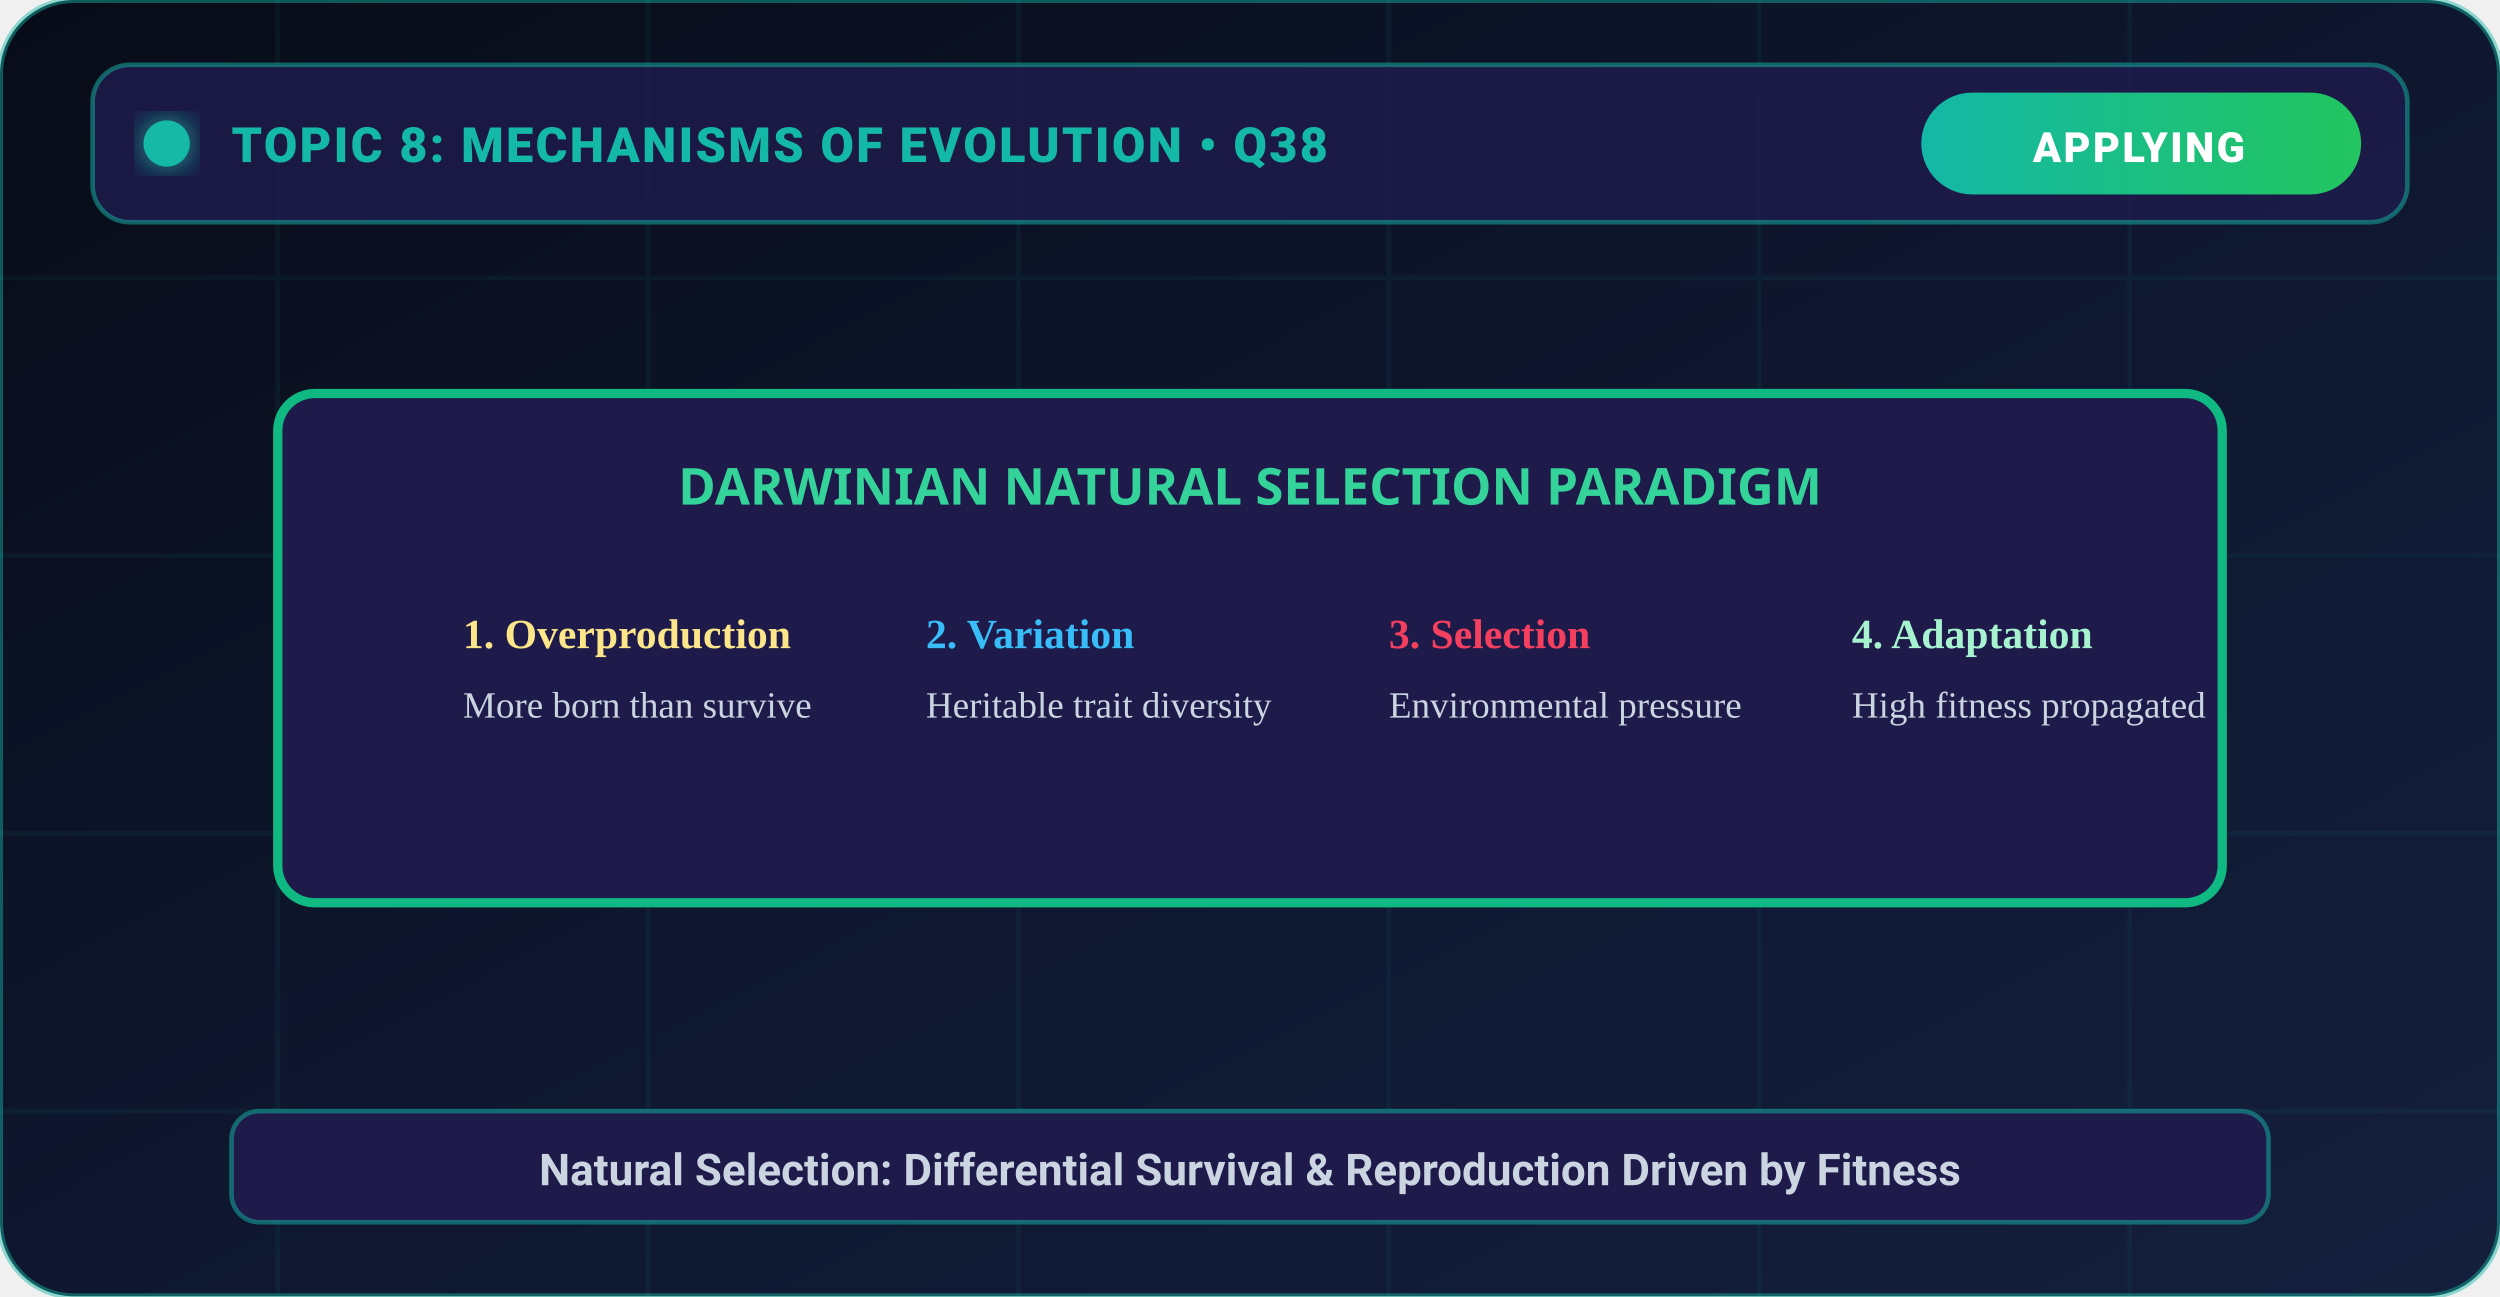
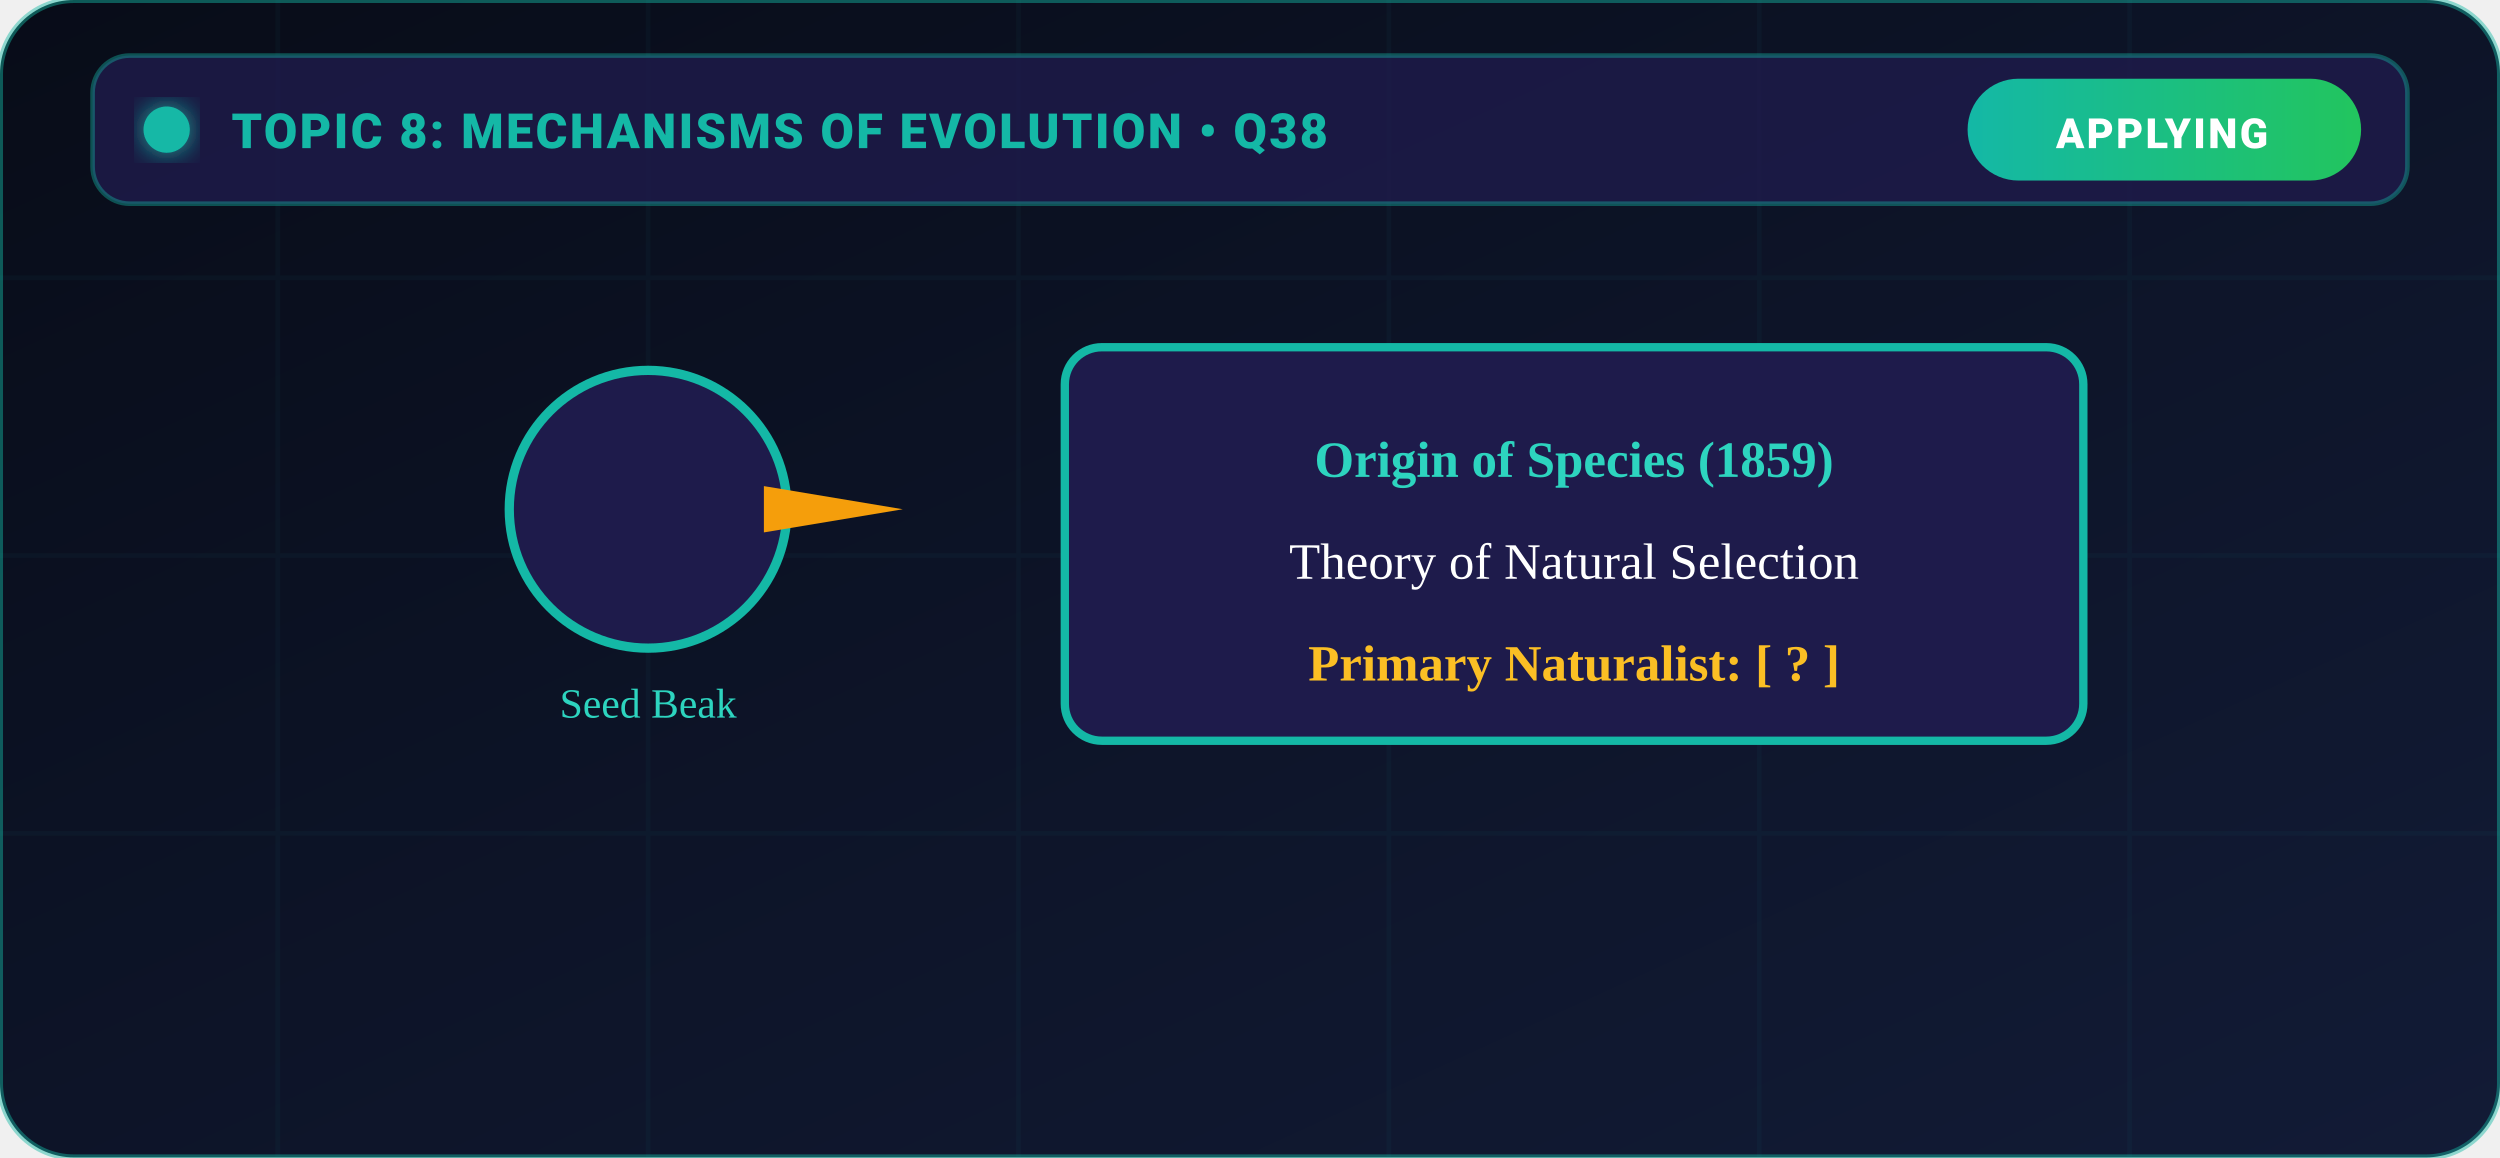
- <svg xmlns="http://www.w3.org/2000/svg" viewBox="0 0 540 280" width="100%" height="100%">
+ <svg xmlns="http://www.w3.org/2000/svg" viewBox="0 0 540 250" width="100%" height="100%">
  <defs>
    <linearGradient id="bgGrad_t8_38" x1="0%" y1="0%" x2="100%" y2="100%">
      <stop offset="0%" stop-color="#080c18" />
-       <stop offset="50%" stop-color="#0e172e" />
-       <stop offset="100%" stop-color="#141f3d" />
+       <stop offset="50%" stop-color="#0d1428" />
+       <stop offset="100%" stop-color="#121b36" />
    </linearGradient>
    <linearGradient id="primaryGrad_t8_38" x1="0%" y1="0%" x2="100%" y2="0%">
      <stop offset="0%" stop-color="#14b8a6" />
      <stop offset="100%" stop-color="#22c55e" />
    </linearGradient>
    <filter id="glow_t8_38" x="-20%" y="-20%" width="140%" height="140%">
-       <feGaussianBlur stdDeviation="3.5" result="blur" />
+       <feGaussianBlur stdDeviation="3" result="blur" />
      <feComposite in="SourceGraphic" in2="blur" operator="over" />
    </filter>
  </defs>
-   <rect width="540" height="280" rx="16" fill="url(#bgGrad_t8_38)" stroke="#14b8a6" stroke-width="1.3" stroke-opacity="0.45" />
-   <g opacity="0.06" stroke="#14b8a6" stroke-width="1">
-     <line x1="60" y1="0" x2="60" y2="280" />
-     <line x1="140" y1="0" x2="140" y2="280" />
-     <line x1="220" y1="0" x2="220" y2="280" />
-     <line x1="300" y1="0" x2="300" y2="280" />
-     <line x1="380" y1="0" x2="380" y2="280" />
-     <line x1="460" y1="0" x2="460" y2="280" />
+   <rect width="540" height="250" rx="16" fill="url(#bgGrad_t8_38)" stroke="#14b8a6" stroke-width="1.3" stroke-opacity="0.45" />
+   <g opacity="0.04" stroke="#14b8a6" stroke-width="1">
+     <line x1="60" y1="0" x2="60" y2="250" />
+     <line x1="140" y1="0" x2="140" y2="250" />
+     <line x1="220" y1="0" x2="220" y2="250" />
+     <line x1="300" y1="0" x2="300" y2="250" />
+     <line x1="380" y1="0" x2="380" y2="250" />
+     <line x1="460" y1="0" x2="460" y2="250" />
    <line x1="0" y1="60" x2="540" y2="60" />
    <line x1="0" y1="120" x2="540" y2="120" />
    <line x1="0" y1="180" x2="540" y2="180" />
-     <line x1="0" y1="240" x2="540" y2="240" />
  </g>
-   <rect x="20" y="14" width="500" height="34" rx="8" fill="#1e1b4b" fill-opacity="0.85" stroke="#14b8a6" stroke-width="1" stroke-opacity="0.5" />
-   <circle cx="36" cy="31" r="5" fill="#14b8a6" filter="url(#glow_t8_38)" />
-   <text x="50" y="35" fill="#14b8a6" font-family="'Segoe UI', Roboto, sans-serif" font-size="10.5" font-weight="900" letter-spacing="0.5">TOPIC 8: MECHANISMS OF EVOLUTION • Q38</text>
-   <rect x="415" y="20" width="95" height="22" rx="11" fill="url(#primaryGrad_t8_38)" />
-   <text x="462" y="35" fill="#ffffff" font-family="'Segoe UI', Roboto, sans-serif" font-size="9" font-weight="900" text-anchor="middle" letter-spacing="0.5">APPLYING</text>
+   <rect x="20" y="12" width="500" height="32" rx="8" fill="#1e1b4b" fill-opacity="0.8" stroke="#14b8a6" stroke-width="1" stroke-opacity="0.4" />
+   <circle cx="36" cy="28" r="5" fill="#14b8a6" filter="url(#glow_t8_38)" />
+   <text x="50" y="32" fill="#14b8a6" font-family="'Segoe UI', Roboto, sans-serif" font-size="10.5" font-weight="900" letter-spacing="0.5">TOPIC 8: MECHANISMS OF EVOLUTION • Q38</text>
+   <rect x="425" y="17" width="85" height="22" rx="11" fill="url(#primaryGrad_t8_38)" />
+   <text x="467" y="32" fill="#ffffff" font-family="'Segoe UI', Roboto, sans-serif" font-size="9" font-weight="900" text-anchor="middle" letter-spacing="0.5">APPLYING</text>
  <g transform="translate(0, 10)">
-     <g transform="translate(60, 75)">
-       <rect x="0" y="0" width="420" height="110" rx="8" fill="#1e1b4b" stroke="#10b981" stroke-width="2" />
-       <text x="210" y="24" fill="#34d399" font-family="sans-serif" font-size="11" font-weight="bold" text-anchor="middle">DARWINIAN NATURAL SELECTION PARADIGM</text>
-           &lt;!-- 4 Pillars --&gt;
-           <text x="40" y="55" fill="#fde68a" font-size="9" font-weight="bold">1. Overproduction</text>
-       <text x="40" y="70" fill="#cbd5e1" font-size="8">More born than survive</text>
-       <text x="140" y="55" fill="#38bdf8" font-size="9" font-weight="bold">2. Variation</text>
-       <text x="140" y="70" fill="#cbd5e1" font-size="8">Heritable trait diversity</text>
-       <text x="240" y="55" fill="#f43f5e" font-size="9" font-weight="bold">3. Selection</text>
-       <text x="240" y="70" fill="#cbd5e1" font-size="8">Environmental pressure</text>
-       <text x="340" y="55" fill="#a7f3d0" font-size="9" font-weight="bold">4. Adaptation</text>
-       <text x="340" y="70" fill="#cbd5e1" font-size="8">High fitness propagated</text>
+     <g transform="translate(90, 50)">
+           &lt;!-- Finch Beak adaptations --&gt;
+           <circle cx="50" cy="50" r="30" fill="#1e1b4b" stroke="#14b8a6" stroke-width="2" />
+       <polygon points="75,45 105,50 75,55" fill="#f59e0b" />
+       <text x="50" y="95" fill="#2dd4bf" font-size="9" text-anchor="middle">Seed Beak</text>
+     </g>
+     <g transform="translate(230, 65)">
+       <rect x="0" y="0" width="220" height="85" rx="8" fill="#1e1b4b" stroke="#14b8a6" stroke-width="1.8" />
+       <text x="110" y="28" fill="#2dd4bf" font-size="11" font-weight="bold" text-anchor="middle">Origin of Species (1859)</text>
+       <text x="110" y="50" fill="#ffffff" font-size="11" text-anchor="middle">Theory of Natural Selection</text>
+       <text x="110" y="72" fill="#fbbf24" font-size="11" font-weight="bold" text-anchor="middle">Primary Naturalist: [ ? ]</text>
    </g>
  </g>
-   <rect x="50" y="240" width="440" height="24" rx="6" fill="#1e1b4b" stroke="#14b8a6" stroke-width="1" stroke-opacity="0.5" />
-   <text x="270" y="256" fill="#cbd5e1" font-family="'Segoe UI', Roboto, sans-serif" font-size="9.5" font-weight="bold" text-anchor="middle">Natural Selection: Differential Survival &amp; Reproduction Driven by Fitness</text>
</svg>
